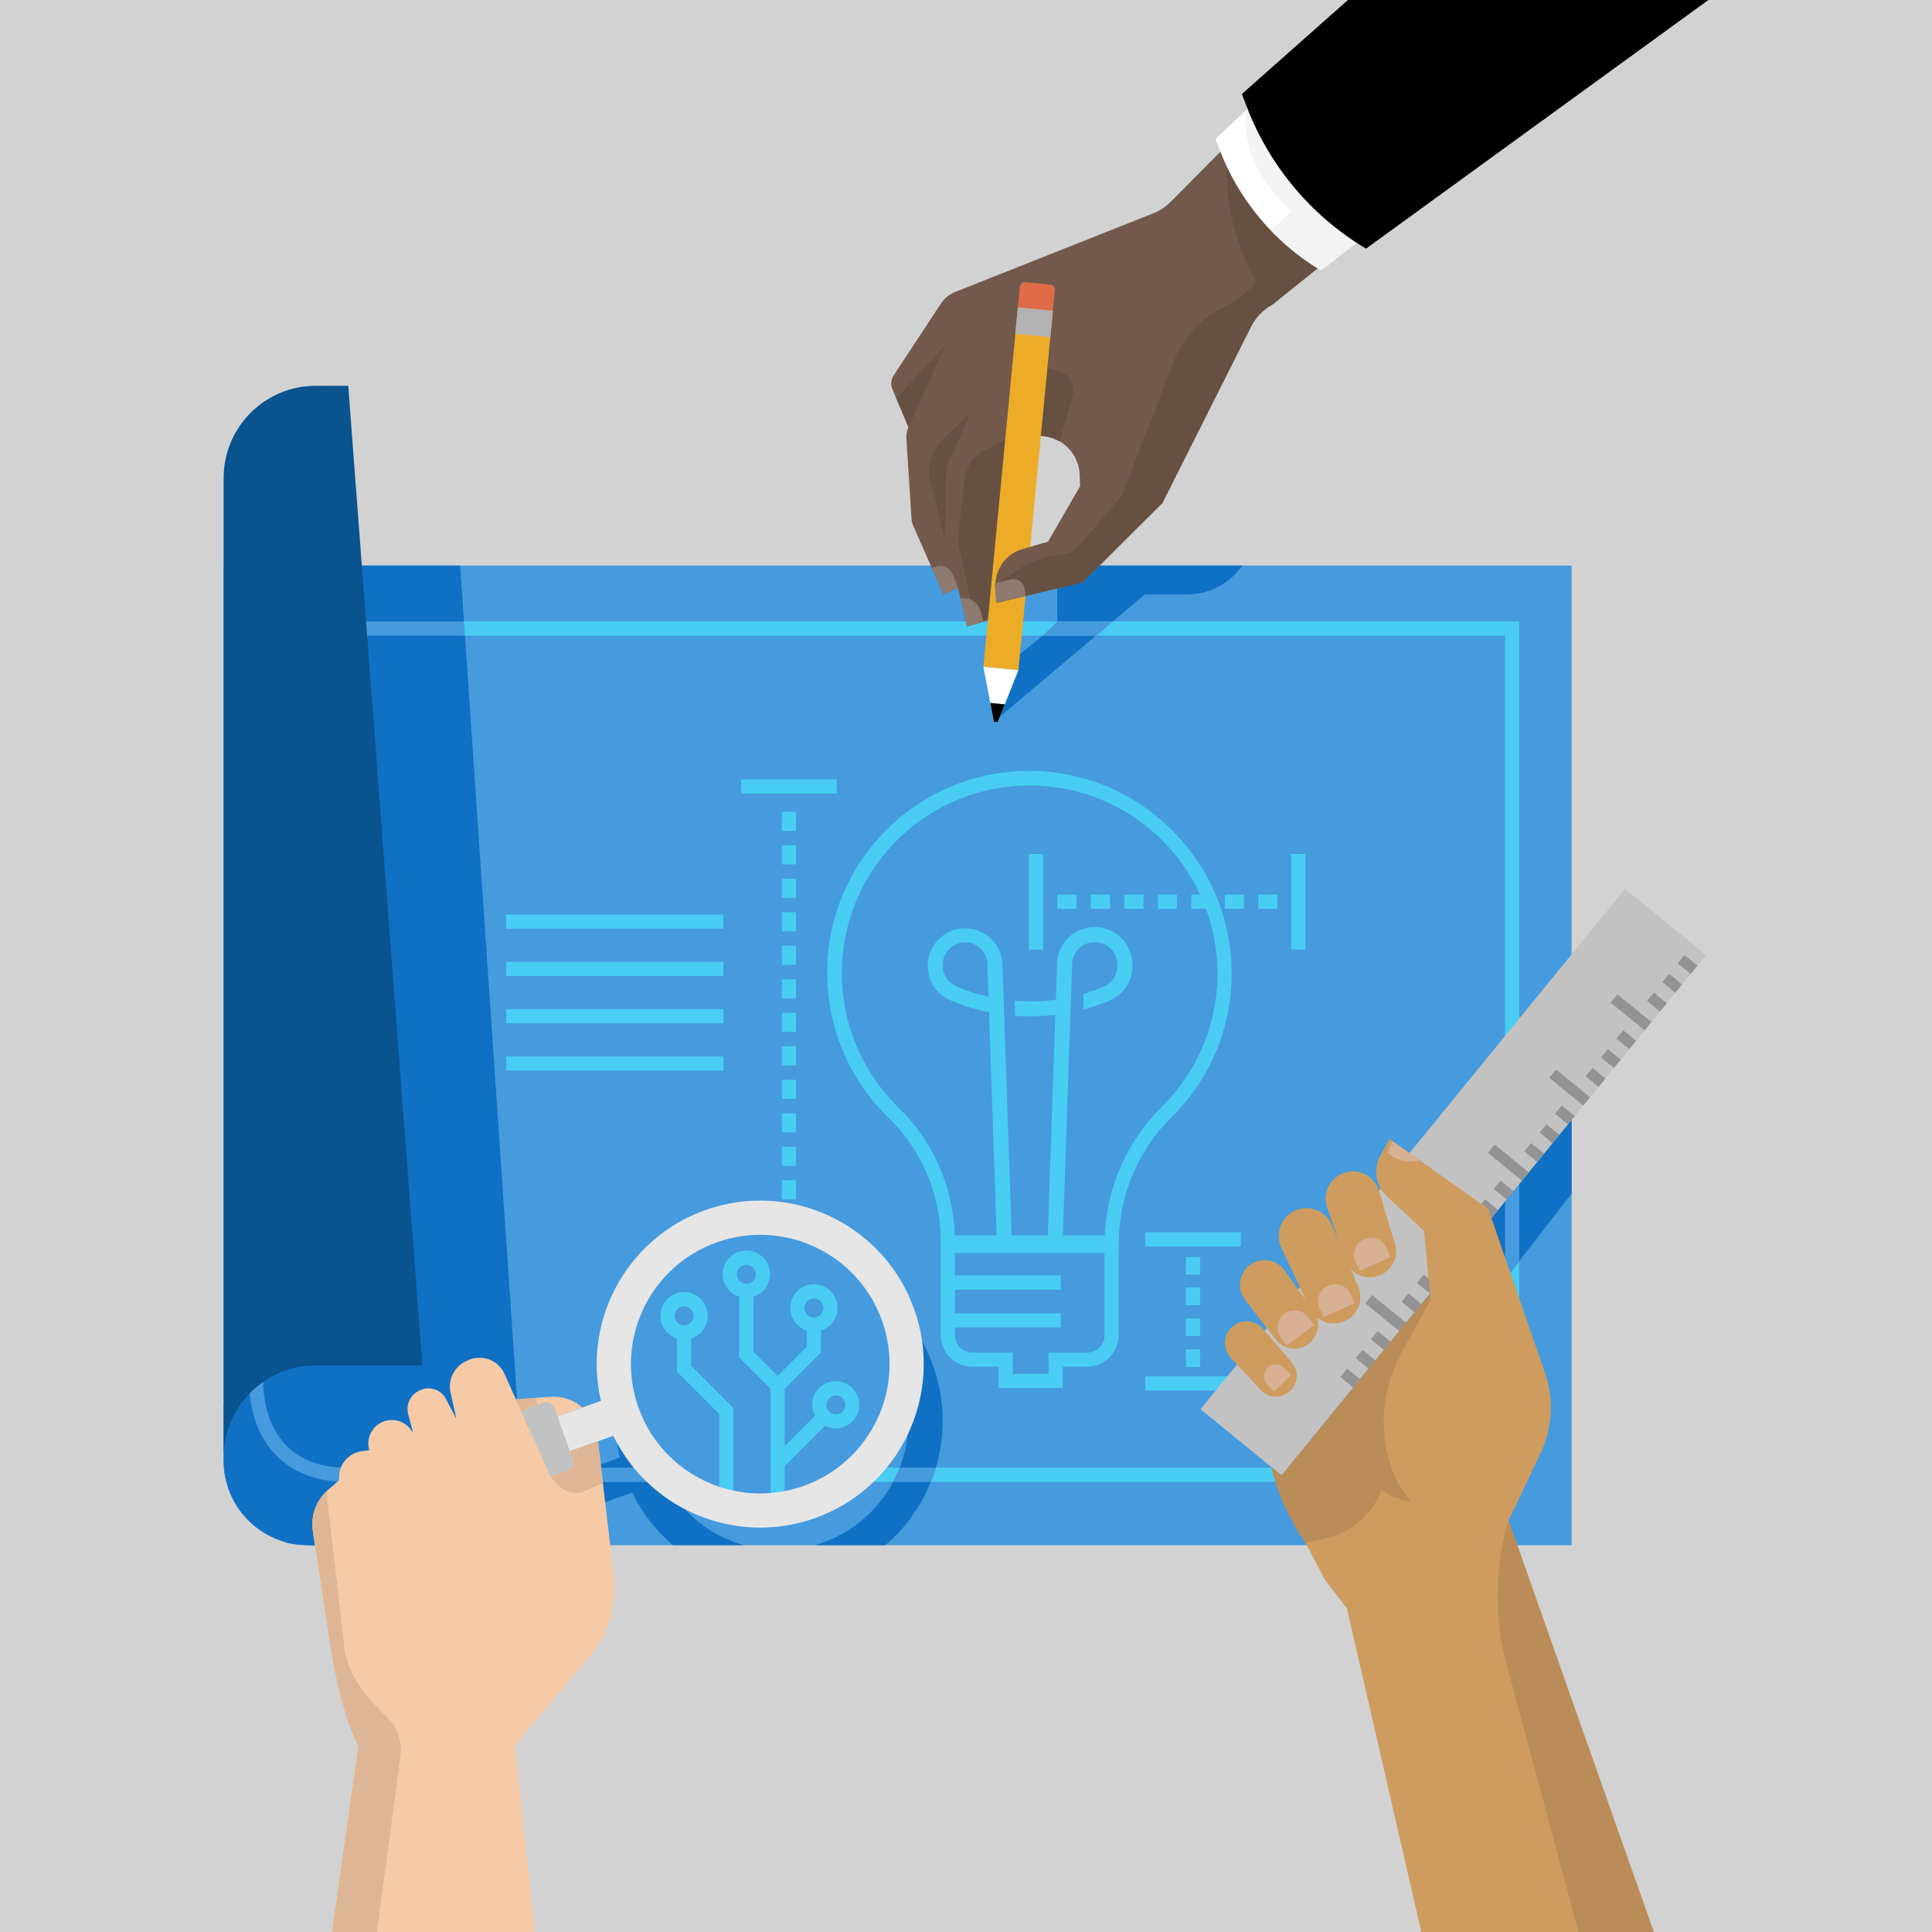
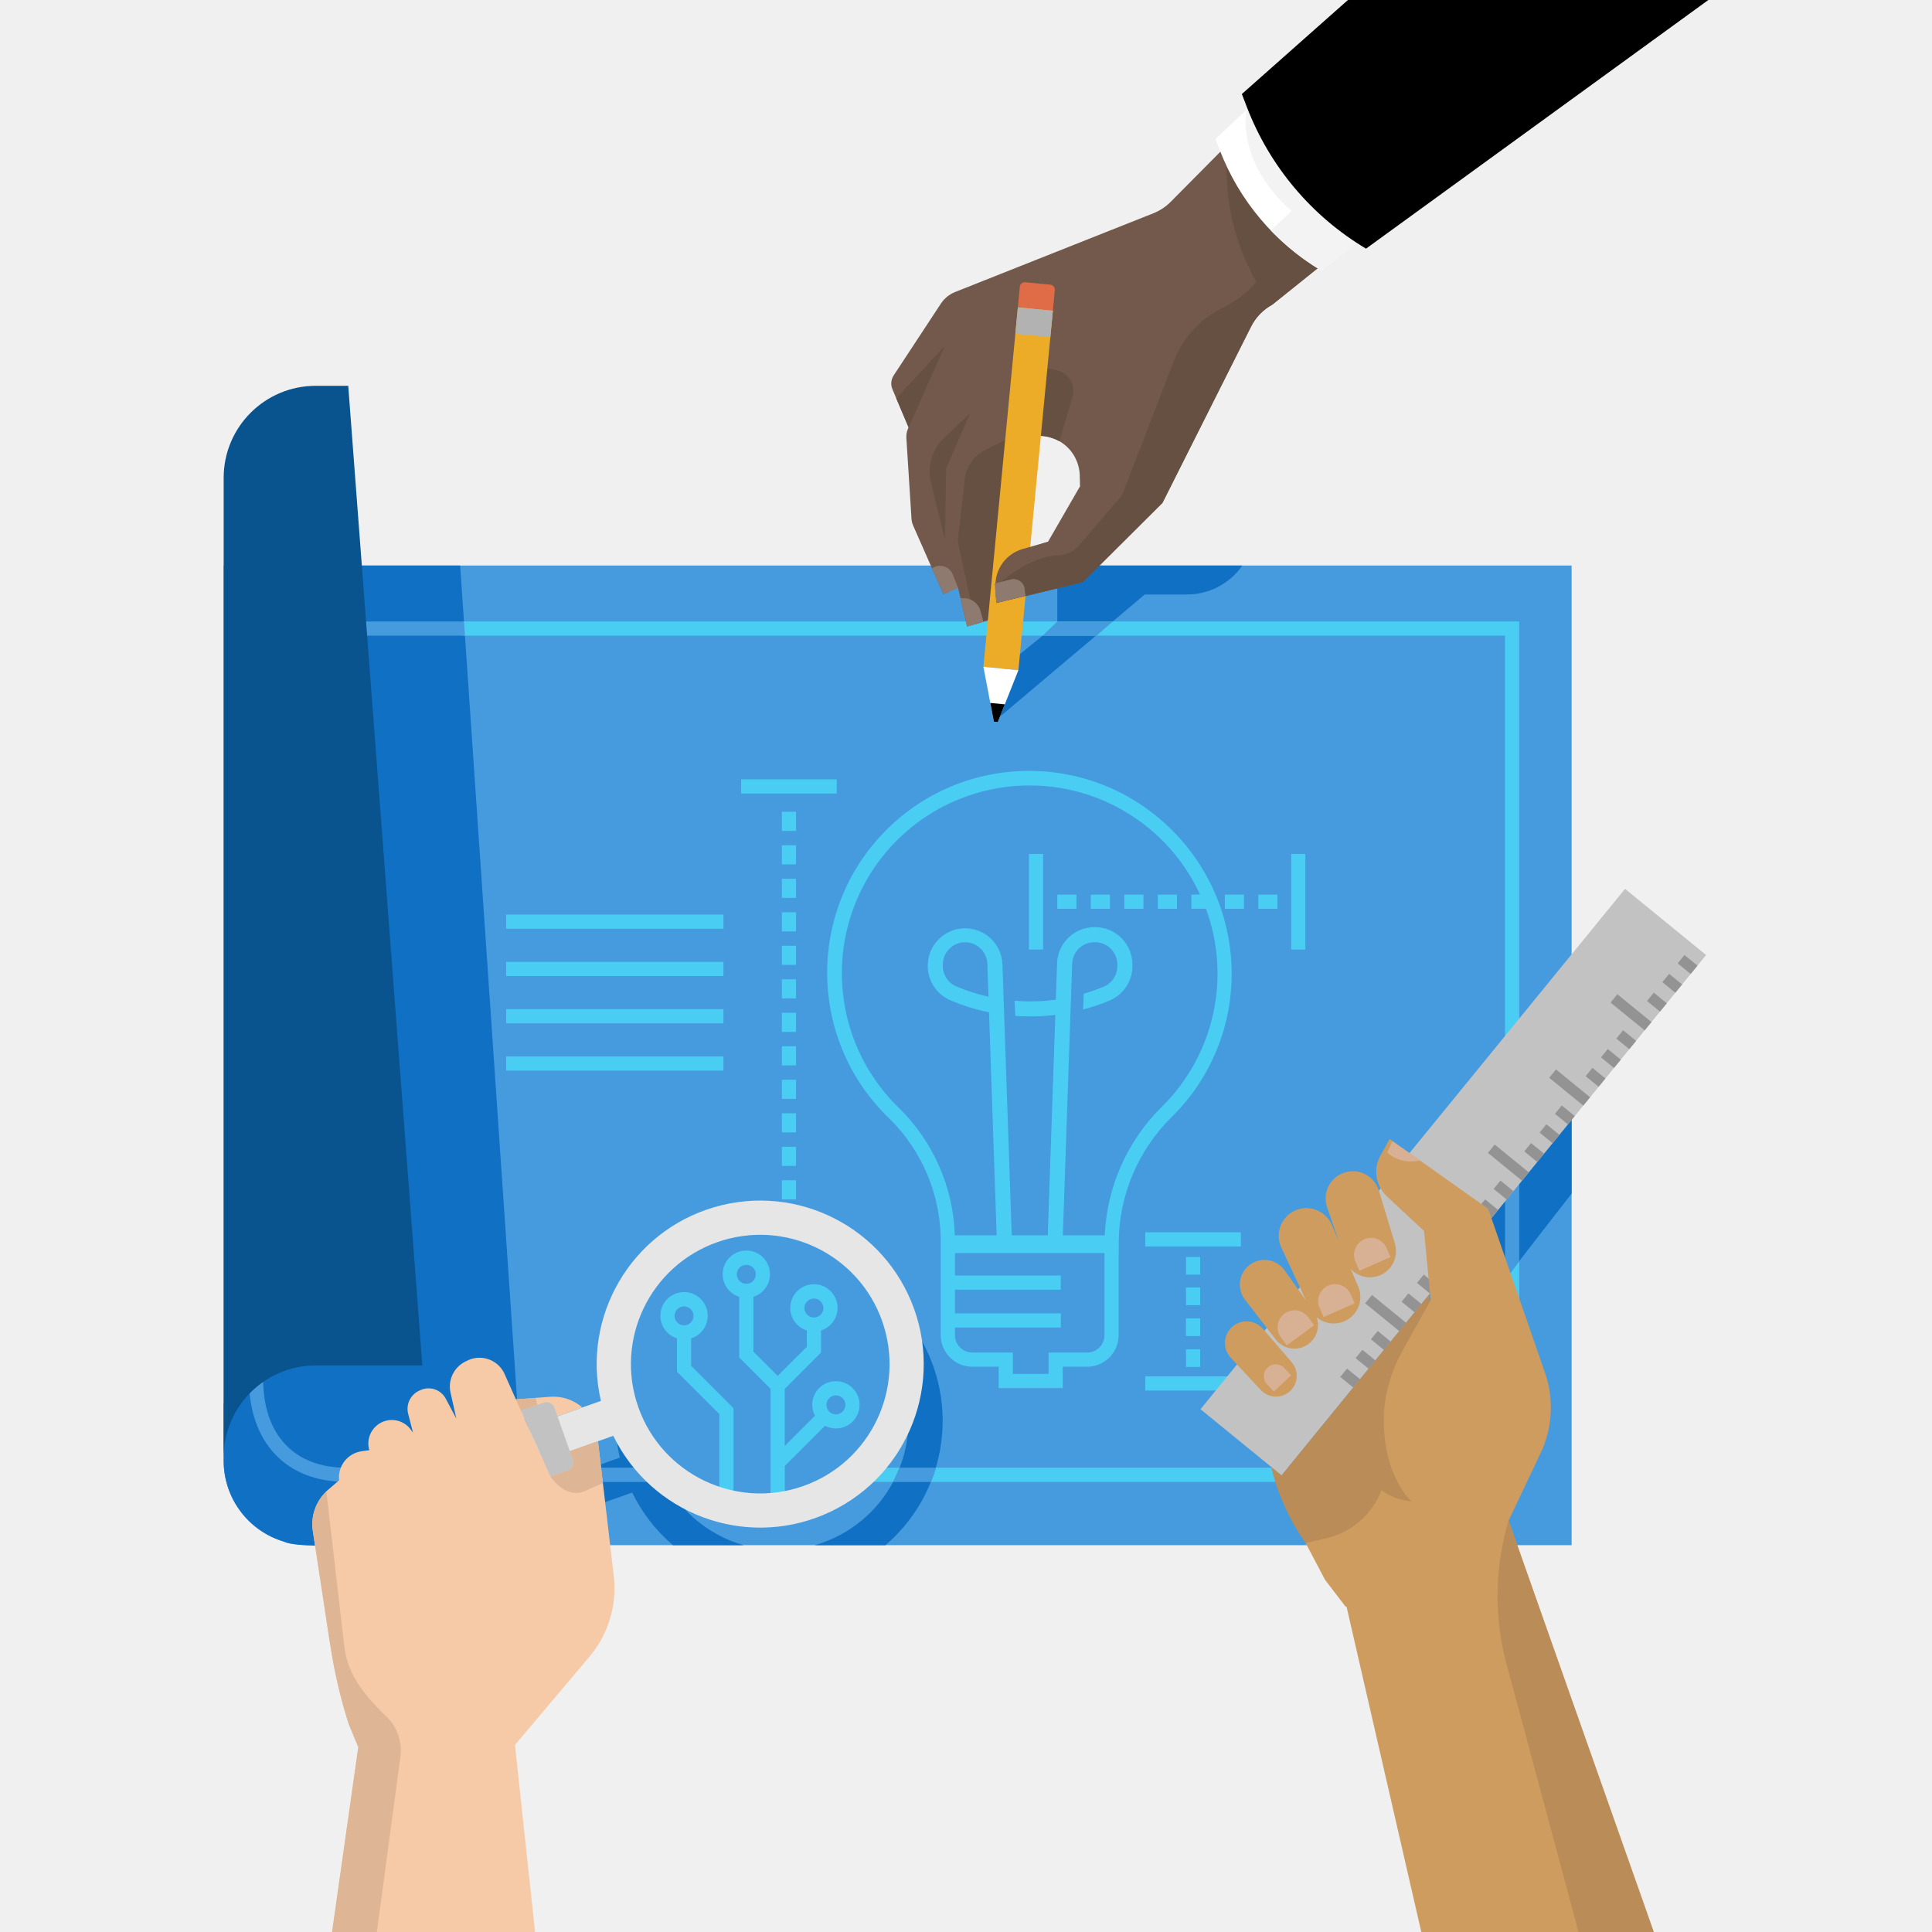
<svg xmlns="http://www.w3.org/2000/svg" viewBox="0 0 300 300">
-   <path d="M300,0V300H0V0Z" fill="#d2d2d2" />
-   <path d="M244.04,239.932H47.833a13.1,13.1,0,0,1-13.1-13.1V87.816H244.04Z" fill="#459bdd" />
-   <path d="M154.6,111.843,177.76,92.31h6.553a10.463,10.463,0,0,0,8.594-4.493H164.176v9.036l-9.147,7.444-.429,7.546" fill="#1070c4" />
+   <path d="M244.04,239.932H47.834a13.1,13.1,0,0,1-13.1-13.1V87.816H244.04Z" fill="#459bdd" />
+   <path d="M154.6,111.843,177.76,92.31h6.553a10.463,10.463,0,0,0,8.594-4.493H164.176v9.037l-9.147,7.443-.429,7.546" fill="#1070c4" />
  <path d="M43.253,87.816V208.4l-8.523,9.529v8.9a13.1,13.1,0,0,0,9.383,12.56c1.546.957,11.237.591,17.427.591l19.614-10.037-9.7-142.126Z" fill="#1070c4" />
-   <polygon points="235.906 230.103 131.921 230.103 131.921 227.9 233.703 227.9 233.703 98.7 71.902 98.7 71.902 96.497 235.906 96.497 235.906 230.103" fill="#49cdf3" />
+   <polygon points="235.905 230.103 131.921 230.103 131.921 227.9 233.703 227.9 233.703 98.7 71.903 98.7 71.903 96.497 235.905 96.497 235.905 230.103" fill="#49cdf3" />
  <polygon points="244.04 185.331 231.658 201.293 225.631 190.63 244.04 167.287 244.04 185.331" fill="#1070c4" />
-   <polygon points="235.906 195.812 233.703 198.889 233.703 177.187 235.906 177.187 235.906 195.812" fill="#459bdd" />
+   <polygon points="235.906 195.812 233.703 198.889 233.703 177.188 235.906 177.188 235.906 195.812" fill="#459bdd" />
  <line x1="71.9" y1="229.002" x2="103.642" y2="229.002" fill="none" stroke="#40cdf5" stroke-miterlimit="10" stroke-width="2.448" />
-   <path d="M71.9,230.1H53.707c-9.286,0-15.056-6.137-15.056-16.013V96.5h33.4l.15,2.2H40.855v115.39c0,8.647,4.8,13.81,12.852,13.81H71.9Z" fill="#459bdd" />
+   <path d="M71.9,230.1H53.707c-9.286,0-15.056-6.137-15.056-16.013V96.5h33.4l.15,2.2H40.855v115.39c0,8.646,4.8,13.81,12.852,13.81H71.9Z" fill="#459bdd" />
  <path d="M54.074,59.909h-5.05A14.294,14.294,0,0,0,34.73,74.2V226.318a14.294,14.294,0,0,1,14.294-14.294H65.58Z" fill="#09538f" />
  <rect x="184.158" y="209.518" width="2.203" height="2.742" fill="#49cdf3" />
  <rect x="184.158" y="199.922" width="2.203" height="2.742" fill="#49cdf3" />
-   <path d="M191.253,151.156a31.46,31.46,0,0,0-10.03-22.988,31.352,31.352,0,0,0-43.1,45.542,26.746,26.746,0,0,1,7.957,19.213v14.413a4.9,4.9,0,0,0,4.89,4.891h4.1v3.316h9.95v-3.316h3.787a4.9,4.9,0,0,0,4.891-4.891V194.571h.017v-1.647a27.6,27.6,0,0,1,8.332-19.583,31.129,31.129,0,0,0,9.206-22.185M171.5,207.336a2.69,2.69,0,0,1-2.688,2.687h-5.99v3.317h-5.545v-3.317h-6.3a2.69,2.69,0,0,1-2.688-2.687v-1.2h16.437v-2.2H148.284v-3.673h16.437v-2.2H148.284v-3.49H171.5Zm.046-15.515h-6.507l1.186-34.6.082-2.405.173-5.053a3.462,3.462,0,0,1,3.459-3.458h.1a3.462,3.462,0,0,1,3.459,3.458v.259a3.452,3.452,0,0,1-2.115,3.187,28.7,28.7,0,0,1-3.1,1.094l-.1,2.456a31.037,31.037,0,0,0,4.111-1.395,5.786,5.786,0,0,0,3.546-5.342v-.259a5.8,5.8,0,0,0-5.8-5.8h-.1a5.8,5.8,0,0,0-5.8,5.757l-.188,5.509a29.761,29.761,0,0,1-6.412.164l.113,2.35a32.136,32.136,0,0,0,6.217-.147l-1.173,34.227H157.1l-1.174-34.243h0l-.079-2.369h0l-.188-5.451a5.8,5.8,0,0,0-11.594,0V150a5.78,5.78,0,0,0,3.569,5.352l.153.064a31.37,31.37,0,0,0,5.787,1.772l1.187,34.632h-6.5a28.878,28.878,0,0,0-8.6-19.7,29.149,29.149,0,1,1,46.683-33.206h-1.353v2.2h2.27a29.069,29.069,0,0,1-6.764,30.66,29.85,29.85,0,0,0-8.95,20.039m-18.048-37.04a29.091,29.091,0,0,1-4.806-1.523l-.153-.064A3.448,3.448,0,0,1,146.4,150v-.243a3.459,3.459,0,1,1,6.918.04Z" fill="#49cdf3" />
+   <path d="M191.253,151.156a31.46,31.46,0,0,0-10.03-22.988,31.352,31.352,0,0,0-43.1,45.542,26.746,26.746,0,0,1,7.957,19.213v14.413a4.9,4.9,0,0,0,4.89,4.891h4.1v3.316h9.95v-3.316h3.787a4.9,4.9,0,0,0,4.891-4.891V194.571h.017v-1.647a27.6,27.6,0,0,1,8.332-19.583,31.129,31.129,0,0,0,9.206-22.185M171.5,207.336a2.69,2.69,0,0,1-2.688,2.687h-5.99v3.317h-5.545v-3.317h-6.3a2.69,2.69,0,0,1-2.688-2.687v-1.2h16.437v-2.2H148.284v-3.672h16.437v-2.2H148.284v-3.49H171.5Zm.046-15.515h-6.507l1.186-34.6.082-2.405.173-5.053a3.462,3.462,0,0,1,3.459-3.458h.1a3.462,3.462,0,0,1,3.459,3.458v.259a3.452,3.452,0,0,1-2.115,3.187,28.7,28.7,0,0,1-3.1,1.094l-.1,2.456a30.988,30.988,0,0,0,4.111-1.395,5.786,5.786,0,0,0,3.546-5.342v-.259a5.8,5.8,0,0,0-5.8-5.8h-.1a5.8,5.8,0,0,0-5.8,5.757l-.188,5.509a29.7,29.7,0,0,1-6.412.164l.113,2.35a32.136,32.136,0,0,0,6.217-.147l-1.173,34.227H157.1l-1.174-34.244h0l-.079-2.368h0l-.188-5.451a5.8,5.8,0,0,0-11.594,0V150a5.78,5.78,0,0,0,3.569,5.352l.153.064a31.37,31.37,0,0,0,5.787,1.772l1.187,34.632h-6.5a28.878,28.878,0,0,0-8.6-19.7,29.149,29.149,0,1,1,46.683-33.206h-1.353v2.2h2.27a29.069,29.069,0,0,1-6.764,30.66,29.85,29.85,0,0,0-8.95,20.039m-18.048-37.04a29.061,29.061,0,0,1-4.806-1.523l-.153-.064A3.448,3.448,0,0,1,146.4,150v-.243a3.459,3.459,0,1,1,6.918.04Z" fill="#49cdf3" />
  <rect x="78.598" y="142.012" width="33.738" height="2.203" fill="#49cdf3" />
  <rect x="78.598" y="149.355" width="33.738" height="2.203" fill="#49cdf3" />
  <rect x="78.598" y="156.7" width="33.738" height="2.203" fill="#49cdf3" />
  <rect x="78.598" y="164.044" width="33.738" height="2.203" fill="#49cdf3" />
  <rect x="164.176" y="138.919" width="2.972" height="2.203" fill="#49cdf3" />
  <rect x="169.378" y="138.919" width="2.972" height="2.203" fill="#49cdf3" />
  <rect x="174.581" y="138.919" width="2.973" height="2.203" fill="#49cdf3" />
  <rect x="179.783" y="138.919" width="2.972" height="2.203" fill="#49cdf3" />
  <rect x="190.188" y="138.919" width="2.972" height="2.203" fill="#49cdf3" />
  <rect x="195.389" y="138.919" width="2.972" height="2.203" fill="#49cdf3" />
  <rect x="200.495" y="132.598" width="2.202" height="14.847" fill="#49cdf3" />
  <rect x="159.77" y="132.598" width="2.202" height="14.847" fill="#49cdf3" />
-   <rect x="184.157" y="204.72" width="2.203" height="2.742" fill="#49cdf3" />
+   <rect x="184.157" y="204.72" width="2.203" height="2.741" fill="#49cdf3" />
  <rect x="184.158" y="195.18" width="2.203" height="2.742" fill="#49cdf3" />
-   <rect x="177.835" y="191.348" width="14.847" height="2.203" fill="#49cdf3" />
+   <rect x="177.835" y="191.349" width="14.847" height="2.203" fill="#49cdf3" />
  <rect x="177.835" y="213.714" width="14.847" height="2.203" fill="#49cdf3" />
  <rect x="121.406" y="178.07" width="2.202" height="2.972" fill="#49cdf3" />
-   <rect x="121.406" y="172.868" width="2.202" height="2.972" fill="#49cdf3" />
+   <rect x="121.406" y="172.869" width="2.202" height="2.972" fill="#49cdf3" />
  <rect x="121.406" y="167.665" width="2.202" height="2.973" fill="#49cdf3" />
  <rect x="121.406" y="183.272" width="2.202" height="2.972" fill="#49cdf3" />
  <rect x="121.406" y="146.857" width="2.202" height="2.972" fill="#49cdf3" />
  <rect x="121.406" y="162.463" width="2.202" height="2.972" fill="#49cdf3" />
  <rect x="121.406" y="131.25" width="2.202" height="2.972" fill="#49cdf3" />
-   <rect x="121.406" y="126.048" width="2.202" height="2.972" fill="#49cdf3" />
+   <rect x="121.406" y="126.049" width="2.202" height="2.972" fill="#49cdf3" />
  <rect x="121.406" y="136.452" width="2.202" height="2.972" fill="#49cdf3" />
  <rect x="121.406" y="152.059" width="2.202" height="2.972" fill="#49cdf3" />
  <rect x="121.406" y="157.262" width="2.202" height="2.972" fill="#49cdf3" />
  <rect x="121.406" y="141.655" width="2.202" height="2.973" fill="#49cdf3" />
  <rect x="115.085" y="121.019" width="14.846" height="2.203" fill="#49cdf3" />
-   <path d="M137.492,239.932A25.412,25.412,0,0,0,140.6,204.5c-.282,2.85-.62,6.3-.868,8.964.06.156.124.312.18.471a20.077,20.077,0,0,1-12.223,25.629c-.39.138-.783.26-1.177.373Z" fill="#1070c4" />
-   <path d="M104.484,239.932h10.964A20.058,20.058,0,0,1,102.5,228.448l-6.9-8.2a25.221,25.221,0,0,0,.648,6.091l-11.27,3.992,1.92,5.423,11.27-3.991a25.254,25.254,0,0,0,6.317,8.165" fill="#1070c4" />
-   <path d="M138.68,230.124h5.857a16.2,16.2,0,0,0,.78-2.225h-5.64s-.71,1.706-1,2.225" fill="#459bdd" />
+   <path d="M137.493,239.932A25.413,25.413,0,0,0,140.6,204.5c-.282,2.85-.62,6.3-.868,8.964.06.156.123.312.181.471a20.077,20.077,0,0,1-12.224,25.628c-.39.139-.784.26-1.177.374Z" fill="#1070c4" />
+   <path d="M104.484,239.932h10.964A20.058,20.058,0,0,1,102.5,228.448l-6.9-8.2a25.221,25.221,0,0,0,.648,6.091l-11.27,3.992,1.92,5.423,11.27-3.991a25.268,25.268,0,0,0,6.317,8.165" fill="#1070c4" />
+   <path d="M138.68,230.124h5.857a16.341,16.341,0,0,0,.781-2.225h-5.641s-.71,1.706-1,2.225" fill="#459bdd" />
  <polygon points="93.533 230.124 101.141 230.124 100.794 227.899 92.925 227.899 93.533 230.124" fill="#459bdd" />
  <polygon points="172.801 96.493 164.196 96.493 161.907 98.7 170.278 98.7 172.801 96.493" fill="#459bdd" />
-   <path d="M107.319,207.818a3.677,3.677,0,1,0-2.2,0V213l6.58,6.58v12.2h2.2V218.665l-6.579-6.58Zm-1.1-4.963a1.473,1.473,0,1,1-1.474,1.473,1.474,1.474,0,0,1,1.474-1.473" fill="#49cdf3" />
-   <path d="M129.8,214.471a3.648,3.648,0,0,0-3.247,5.365l-4.7,4.7v-8.872l5.631-5.631V206.6a3.676,3.676,0,1,0-2.2,0v2.517l-4.53,4.529-3.765-3.765v-8.517a3.676,3.676,0,1,0-2.2,0v9.429l4.867,4.867v18.1h2.2v-6.112l6.256-6.255a3.636,3.636,0,0,0,1.688.43,3.677,3.677,0,0,0,0-7.353m-3.414-12.832a1.473,1.473,0,1,1-1.473,1.473,1.476,1.476,0,0,1,1.473-1.473m-10.5-5.236a1.473,1.473,0,1,1-1.474,1.472,1.475,1.475,0,0,1,1.474-1.472M129.8,219.621a1.474,1.474,0,1,1,1.473-1.473,1.475,1.475,0,0,1-1.473,1.473" fill="#49cdf3" />
+   <path d="M107.319,207.818a3.677,3.677,0,1,0-2.2,0V213l6.58,6.58v12.2h2.2V218.665l-6.579-6.58Zm-1.1-4.963a1.473,1.473,0,1,1-1.473,1.473,1.474,1.474,0,0,1,1.473-1.473" fill="#49cdf3" />
+   <path d="M129.8,214.471a3.648,3.648,0,0,0-3.247,5.365l-4.7,4.7v-8.872l5.631-5.631V206.6a3.676,3.676,0,1,0-2.2,0v2.517l-4.53,4.529-3.765-3.765v-8.517a3.676,3.676,0,1,0-2.2,0v9.429l4.867,4.867v18.1h2.2v-6.112l6.256-6.254a3.669,3.669,0,1,0,1.688-6.924m-3.413-12.832a1.473,1.473,0,1,1-1.474,1.473,1.476,1.476,0,0,1,1.474-1.473m-10.5-5.236a1.473,1.473,0,1,1-1.474,1.472,1.475,1.475,0,0,1,1.474-1.472M129.8,219.621a1.473,1.473,0,1,1,1.473-1.474,1.475,1.475,0,0,1-1.473,1.474" fill="#49cdf3" />
  <path d="M83.96,226.945l11.27-3.991a25.388,25.388,0,1,0-1.922-5.423l-11.269,3.991Zm15.164-8.422a20.077,20.077,0,1,1,25.627,12.223,20.076,20.076,0,0,1-25.627-12.223" fill="#e6e6e6" />
-   <path d="M95.359,245.167l-2.5-21.373-8.5,3.009-2.927-6.552s3.948-.688,4.193,0l.937-.331,3.865-1.369a6.837,6.837,0,0,0-5-1.66l-5.318.4-1.833-4.1a4.266,4.266,0,0,0-5.848-1.848,4.339,4.339,0,0,0-2.409,5.153l.84,3.782-1.7-3.2a3.025,3.025,0,0,0-3.926-1.193,3.106,3.106,0,0,0-1.882,3.535l.781,3.035-.536-.707a3.65,3.65,0,0,0-6.337,3.075l.093.356-1.109.16a4.093,4.093,0,0,0-3.584,4.512l-1.633,1.417a7.036,7.036,0,0,0-2.471,6.316L51.206,255l.017-.007a78.761,78.761,0,0,0,2.932,12.75l1.48,3.544L51.586,300h31.5l-3.122-29.041,11.569-13.714a16.492,16.492,0,0,0,3.823-12.078" fill="#f6caa7" />
-   <path d="M88.948,226.652,86.1,218.61a1.323,1.323,0,0,0-1.688-.806L80.9,219.05l4.574,10.237,2.673-.947a1.321,1.321,0,0,0,.8-1.688" fill="#c2c2c2" />
+   <path d="M95.359,245.167l-2.5-21.373-8.5,3.009-2.928-6.552s3.949-.688,4.194,0l.937-.331,3.865-1.369a6.841,6.841,0,0,0-5-1.66l-5.317.4-1.834-4.1a4.266,4.266,0,0,0-5.848-1.848,4.34,4.34,0,0,0-2.409,5.154l.84,3.781-1.7-3.2a3.025,3.025,0,0,0-3.926-1.193,3.106,3.106,0,0,0-1.882,3.535l.781,3.035-.536-.707a3.65,3.65,0,0,0-6.337,3.075l.093.356-1.109.16a4.093,4.093,0,0,0-3.584,4.512l-1.633,1.417a7.037,7.037,0,0,0-2.471,6.316L51.206,255l.016-.007a78.869,78.869,0,0,0,2.933,12.75l1.48,3.544L51.586,300h31.5l-3.122-29.041,11.569-13.714a16.492,16.492,0,0,0,3.823-12.078" fill="#f6caa7" />
+   <path d="M88.948,226.652,86.1,218.61a1.323,1.323,0,0,0-1.688-.806L80.9,219.05l4.574,10.237,2.672-.947a1.321,1.321,0,0,0,.806-1.688" fill="#c2c2c2" />
  <path d="M92.835,223.8l-4.35,1.541.463,1.309a1.321,1.321,0,0,1-.806,1.688l-2.672.947s2.3,3.5,5.225,2.3l2.922-1.286Z" fill="#deb695" />
-   <path d="M221.511,16.313c-1.191-1.112-16.14-8.768-16.14-8.768L181.792,31.333a7.906,7.906,0,0,1-2.705,1.787L148.323,45.337a4.788,4.788,0,0,0-2.228,1.815l-7.318,11.127a2.305,2.305,0,0,0-.2,2.166l2.5,5.911-.107.262a3.186,3.186,0,0,0-.23,1.4l.781,12.3a3.342,3.342,0,0,0,.282,1.314l4.684,10.637,1.649-.757a4.012,4.012,0,0,0,.6-.337l1.428,6.11,1.818-.529a5.69,5.69,0,0,0,3.7-3.37L168.144,90.4l12.362-12.313L194.26,50.718a7.923,7.923,0,0,1,3.3-3.408l22.526-18.086s2.613-11.8,1.423-12.911m-58.776,67.81L158.8,85.386a5.579,5.579,0,0,0-3.156,2.3l-.691-5.068,2.072-11.037,1.237-3.468,1.937-.354a6.328,6.328,0,0,1,7.462,6.059l.045,1.694Z" fill="#72594b" />
-   <path d="M151.52,96.891l-2.665-12.162a4.321,4.321,0,0,1-.07-1.4l1.04-9.016a5.775,5.775,0,0,1,3.147-4.435l5.9-2.952L155.4,93.455a3.687,3.687,0,0,1-2.6,3.052Z" fill="#665042" />
-   <path d="M190.506,25.017A34.982,34.982,0,0,0,195.1,43.8a17.273,17.273,0,0,1-5.512,4.134,15.365,15.365,0,0,0-7.221,7.891l-7.9,20.464a3.853,3.853,0,0,1-.669,1.121l-6.327,7.382a3.857,3.857,0,0,1-1.867,1.2l-10.637,3.039a5.554,5.554,0,0,0-.284,1.826l.032,2.765,13.428-3.22,12.362-12.314,13.753-27.365a7.931,7.931,0,0,1,3.3-3.408l9.347-7.505Z" fill="#665042" />
-   <path d="M159.517,67.881l2.913-10.73,1.624.331a3.278,3.278,0,0,1,2.491,4.137l-2.031,6.9a6.912,6.912,0,0,0-5-.638" fill="#665042" />
-   <polygon points="152.704 103.543 158.14 104.062 163.491 48.249 160.886 46.814 158.056 47.73 152.704 103.543" fill="#edac28" fill-rule="evenodd" />
-   <polygon points="154.33 112.061 152.703 103.544 158.14 104.062 154.933 112.118 154.33 112.061" fill="#fff" fill-rule="evenodd" />
+   <path d="M221.511,16.313C220.32,15.2,205.37,7.545,205.37,7.545L181.792,31.333a7.906,7.906,0,0,1-2.705,1.787L148.323,45.337a4.788,4.788,0,0,0-2.228,1.815l-7.317,11.127a2.3,2.3,0,0,0-.2,2.166l2.5,5.911-.107.262a3.186,3.186,0,0,0-.23,1.4l.781,12.3a3.342,3.342,0,0,0,.282,1.314L146.49,92.27l1.65-.757a4.012,4.012,0,0,0,.6-.337l1.428,6.111,1.818-.53a5.69,5.69,0,0,0,3.7-3.37L168.144,90.4l12.362-12.313L194.26,50.718a7.923,7.923,0,0,1,3.3-3.408l22.526-18.086s2.613-11.8,1.423-12.911m-58.776,67.81L158.8,85.386a5.579,5.579,0,0,0-3.156,2.3l-.691-5.068,2.072-11.037,1.237-3.468,1.937-.354a6.328,6.328,0,0,1,7.462,6.059l.045,1.694Z" fill="#72594b" />
+   <path d="M151.52,96.891l-2.665-12.162a4.321,4.321,0,0,1-.07-1.4l1.04-9.016a5.775,5.775,0,0,1,3.147-4.435l5.9-2.952L155.4,93.455a3.686,3.686,0,0,1-2.6,3.052Z" fill="#665042" />
+   <path d="M190.506,25.017A34.982,34.982,0,0,0,195.1,43.8a17.273,17.273,0,0,1-5.512,4.134,15.365,15.365,0,0,0-7.221,7.891l-7.9,20.464a3.853,3.853,0,0,1-.669,1.121l-6.327,7.382a3.848,3.848,0,0,1-1.867,1.2l-10.637,3.04a5.554,5.554,0,0,0-.284,1.826l.032,2.765L168.144,90.4l12.362-12.313,13.753-27.365a7.931,7.931,0,0,1,3.3-3.408l9.347-7.505Z" fill="#665042" />
+   <path d="M159.517,67.881l2.914-10.73,1.622.331a3.278,3.278,0,0,1,2.492,4.137l-2.031,6.9a6.912,6.912,0,0,0-5-.638" fill="#665042" />
+   <polygon points="152.703 103.543 158.14 104.062 163.491 48.249 160.886 46.814 158.056 47.73 152.703 103.543" fill="#edac28" fill-rule="evenodd" />
+   <polygon points="154.329 112.06 152.703 103.544 158.14 104.062 154.933 112.118 154.329 112.06" fill="#fff" fill-rule="evenodd" />
  <polygon points="153.774 109.154 154.33 112.06 154.934 112.119 156.027 109.369 153.774 109.154" fill-rule="evenodd" />
  <path d="M158.056,47.731l5.436.518.3-3.2a.777.777,0,0,0-.7-.848l-3.888-.37a.779.779,0,0,0-.849.7Z" fill="#df6c47" fill-rule="evenodd" />
-   <rect x="158.518" y="47.31" width="4.12" height="5.461" transform="translate(95.518 205.142) rotate(-84.552)" fill="#b2b2b2" />
-   <path d="M188.739,21.58l.668,1.737a37.363,37.363,0,0,0,15.724,18.676L249.209,7.545l-39.646-5.62Z" fill="#fff" />
-   <path d="M209.016,31.261c2.034-1.876,3.539-3.044,3.539-3.044L196.07,15.488l-2.45,1.156s-2.088,8.049,6.926,16.133l-3.222,2.994a37.365,37.365,0,0,0,7.807,6.222l8.43-6.588Z" fill="#f3f3f3" />
-   <path d="M192.835,14.6l.786,2.043a43.93,43.93,0,0,0,18.493,21.968L265.271,0H209.308Z" />
+   <rect x="158.518" y="47.31" width="4.12" height="5.461" transform="translate(95.519 205.143) rotate(-84.553)" fill="#b2b2b2" />
+   <path d="M188.739,21.58l.668,1.737a37.358,37.358,0,0,0,15.724,18.676L249.209,7.545l-39.646-5.62Z" fill="#fff" />
+   <path d="M209.016,31.261c2.034-1.876,3.539-3.044,3.539-3.044L196.07,15.488l-2.45,1.156s-2.087,8.049,6.926,16.133l-3.222,2.994a37.365,37.365,0,0,0,7.807,6.222l8.43-6.588Z" fill="#f3f3f3" />
+   <path d="M192.835,14.6l.786,2.044a43.932,43.932,0,0,0,18.493,21.967L265.271,0H209.308Z" />
  <path d="M168.144,90.4l-13.429,3.22-.134-2.454a5.82,5.82,0,0,1,4.216-5.916l3.938-1.124Z" fill="#72594b" />
  <path d="M168.144,90.4l-13.429,3.22-.134-2.454s4.973-5.043,10.242-4.939a4.722,4.722,0,0,1,3.391,2.453Z" fill="#665042" />
-   <path d="M154.7,93.618l-.256-3.011,2.534-.638a1.736,1.736,0,0,1,2.131,1.481l.13,1.082Z" fill="#8e7a6f" />
-   <path d="M150.163,97.287l-1.029-4.407h.483a2.746,2.746,0,0,1,2.654,2.037l.433,1.62Z" fill="#8e7a6f" />
+   <path d="M154.7,93.618l-.256-3.011,2.534-.638a1.737,1.737,0,0,1,2.131,1.481l.13,1.082Z" fill="#8e7a6f" />
+   <path d="M150.163,97.287l-1.029-4.407h.483a2.746,2.746,0,0,1,2.654,2.037l.433,1.621Z" fill="#8e7a6f" />
  <path d="M146.491,92.27l-1.779-4.04.347-.164a2.135,2.135,0,0,1,2.882,1.116l.816,2.085Z" fill="#8e7a6f" />
  <polygon points="141.08 66.357 146.735 53.674 139.171 61.842 141.08 66.357" fill="#665042" />
-   <path d="M146.92,72.712l3.738-8.552-4.028,3.8a7.237,7.237,0,0,0-2.066,7l2.17,8.837Z" fill="#665042" />
+   <path d="M146.921,72.712l3.737-8.552-4.028,3.8a7.237,7.237,0,0,0-2.066,7l2.17,8.837Z" fill="#665042" />
  <rect x="173.53" y="175.434" width="104.281" height="16.251" transform="translate(-59.219 242.376) rotate(-50.79)" fill="#c2c2c2" />
-   <rect x="220.727" y="198.086" width="1.669" height="2.605" transform="translate(-73.007 244.936) rotate(-50.775)" fill="#939393" />
-   <rect x="223.109" y="195.166" width="1.67" height="2.605" transform="translate(-69.849 245.831) rotate(-50.799)" fill="#939393" />
-   <rect x="218.344" y="201.005" width="1.67" height="2.606" transform="translate(-76.137 244.22) rotate(-50.785)" fill="#939393" />
-   <rect x="214.325" y="200.476" width="1.67" height="6.831" transform="translate(-78.839 241.711) rotate(-50.79)" fill="#939393" />
+   <rect x="220.727" y="198.086" width="1.669" height="2.605" transform="translate(-73.008 244.933) rotate(-50.774)" fill="#939393" />
+   <rect x="223.109" y="195.166" width="1.67" height="2.605" transform="translate(-69.849 245.832) rotate(-50.799)" fill="#939393" />
+   <rect x="218.344" y="201.005" width="1.67" height="2.606" transform="translate(-76.137 244.218) rotate(-50.785)" fill="#939393" />
+   <rect x="214.325" y="200.476" width="1.67" height="6.831" transform="translate(-78.838 241.714) rotate(-50.791)" fill="#939393" />
  <polyline points="226.807 195.02 221.514 190.701 222.57 189.407 227.863 193.726" fill="#939393" />
-   <rect x="230.255" y="186.407" width="1.67" height="2.605" transform="translate(-60.432 248.146) rotate(-50.799)" fill="#939393" />
-   <rect x="232.637" y="183.487" width="1.67" height="2.606" transform="translate(-57.307 248.851) rotate(-50.785)" fill="#939393" />
-   <rect x="227.873" y="189.327" width="1.669" height="2.605" transform="translate(-63.594 247.252) rotate(-50.775)" fill="#939393" />
+   <rect x="230.255" y="186.407" width="1.67" height="2.605" transform="translate(-60.432 248.147) rotate(-50.799)" fill="#939393" />
+   <rect x="232.637" y="183.487" width="1.67" height="2.606" transform="translate(-57.306 248.856) rotate(-50.786)" fill="#939393" />
+   <rect x="227.873" y="189.327" width="1.669" height="2.605" transform="translate(-63.595 247.249) rotate(-50.774)" fill="#939393" />
  <polyline points="236.336 183.341 231.043 179.022 232.099 177.728 237.392 182.047" fill="#939393" />
-   <rect x="239.772" y="174.743" width="1.669" height="2.605" transform="translate(-47.909 251.163) rotate(-50.785)" fill="#939393" />
-   <rect x="242.154" y="171.823" width="1.67" height="2.606" transform="translate(-44.771 251.935) rotate(-50.785)" fill="#939393" />
-   <rect x="237.39" y="177.663" width="1.669" height="2.605" transform="translate(-51.044 250.403) rotate(-50.788)" fill="#939393" />
+   <rect x="239.772" y="174.743" width="1.669" height="2.605" transform="translate(-47.909 251.161) rotate(-50.785)" fill="#939393" />
+   <rect x="242.154" y="171.823" width="1.67" height="2.606" transform="translate(-44.771 251.933) rotate(-50.785)" fill="#939393" />
+   <rect x="237.39" y="177.663" width="1.669" height="2.605" transform="translate(-51.044 250.402) rotate(-50.788)" fill="#939393" />
  <polyline points="245.853 171.677 240.56 167.358 241.615 166.064 246.908 170.383" fill="#939393" />
-   <rect x="249.301" y="163.065" width="1.669" height="2.605" transform="translate(-35.373 254.197) rotate(-50.775)" fill="#939393" />
-   <rect x="251.683" y="160.145" width="1.67" height="2.605" transform="translate(-32.196 255.088) rotate(-50.799)" fill="#939393" />
-   <rect x="246.919" y="165.984" width="1.67" height="2.606" transform="translate(-38.494 253.479) rotate(-50.785)" fill="#939393" />
-   <polyline points="255.382 159.998 250.089 155.679 251.144 154.386 256.437 158.705" fill="#939393" />
-   <rect x="258.83" y="151.386" width="1.67" height="2.605" transform="translate(-22.779 257.403) rotate(-50.799)" fill="#939393" />
-   <rect x="261.212" y="148.466" width="1.67" height="2.606" transform="translate(-19.665 258.11) rotate(-50.785)" fill="#939393" />
-   <rect x="256.447" y="154.306" width="1.669" height="2.605" transform="translate(-25.96 256.513) rotate(-50.775)" fill="#939393" />
-   <rect x="211.198" y="209.764" width="1.67" height="2.606" transform="translate(-85.551 241.905) rotate(-50.785)" fill="#939393" />
-   <rect x="213.58" y="206.844" width="1.67" height="2.606" transform="translate(-82.413 242.676) rotate(-50.785)" fill="#939393" />
-   <rect x="208.816" y="212.684" width="1.669" height="2.605" transform="translate(-88.688 241.145) rotate(-50.788)" fill="#939393" />
-   <path d="M216.6,193.112l-2.471-8.174a4.225,4.225,0,1,0-8.054,2.549l1.781,5.161-1.054-2.462a4.3,4.3,0,1,0-7.851,3.509l3.842,8.226L199.5,197.3a3.828,3.828,0,1,0-6.178,4.519l4.758,6.164a3.668,3.668,0,0,0,6.379-3.426,4.131,4.131,0,0,0,6.437-4.811l-1.155-2.7a4.058,4.058,0,0,0,6.86-3.933" fill="#ce9c5f" />
-   <path d="M234.251,236.126l4.976-10.491a16.485,16.485,0,0,0,.616-12.654L231.09,187.71l-15.309-10.845-1.533,2.754a5.247,5.247,0,0,0,1.125,6.17l5.752,5.356,1.038,10.8-1.447.543L202.742,239.6l3.016,5.721,3.2,4.182.13-.024L220.7,300H256.69Z" fill="#ce9c5f" />
-   <path d="M217.77,209.754l4.311-7.736L222,200.906,199,229.1l-1.617-1.32a34.628,34.628,0,0,0,5.355,11.819l3.233-.746a12.035,12.035,0,0,0,8.544-7.461,9,9,0,0,0,4.661,1.736s-4.744-4.065-4.272-14.067a23.36,23.36,0,0,1,2.862-9.3" fill="#ba8c57" />
+   <rect x="249.301" y="163.065" width="1.669" height="2.605" transform="translate(-35.374 254.193) rotate(-50.774)" fill="#939393" />
+   <rect x="251.683" y="160.145" width="1.67" height="2.605" transform="translate(-32.196 255.089) rotate(-50.799)" fill="#939393" />
+   <rect x="246.918" y="165.984" width="1.67" height="2.606" transform="translate(-38.495 253.477) rotate(-50.785)" fill="#939393" />
+   <polyline points="255.382 159.998 250.088 155.679 251.144 154.386 256.437 158.705" fill="#939393" />
+   <rect x="258.83" y="151.386" width="1.67" height="2.605" transform="translate(-22.779 257.404) rotate(-50.799)" fill="#939393" />
+   <rect x="261.212" y="148.466" width="1.67" height="2.606" transform="translate(-19.666 258.108) rotate(-50.785)" fill="#939393" />
+   <rect x="256.447" y="154.306" width="1.669" height="2.605" transform="translate(-25.959 256.516) rotate(-50.775)" fill="#939393" />
+   <rect x="211.198" y="209.764" width="1.67" height="2.606" transform="translate(-85.552 241.902) rotate(-50.785)" fill="#939393" />
+   <rect x="213.58" y="206.844" width="1.67" height="2.606" transform="translate(-82.413 242.674) rotate(-50.785)" fill="#939393" />
+   <rect x="208.816" y="212.684" width="1.669" height="2.605" transform="translate(-88.689 241.134) rotate(-50.786)" fill="#939393" />
+   <path d="M216.6,193.112l-2.471-8.174a4.225,4.225,0,1,0-8.053,2.549l1.78,5.161-1.054-2.462a4.3,4.3,0,1,0-7.851,3.509l3.842,8.227-3.294-4.628a3.829,3.829,0,1,0-6.178,4.52l4.758,6.164a3.668,3.668,0,0,0,6.379-3.426,4.13,4.13,0,0,0,6.437-4.81l-1.155-2.7a4.058,4.058,0,0,0,6.86-3.933" fill="#ce9c5f" />
+   <path d="M234.251,236.126l4.976-10.491a16.485,16.485,0,0,0,.616-12.654L231.09,187.71l-15.309-10.845-1.533,2.754a5.247,5.247,0,0,0,1.125,6.17l5.752,5.356,1.038,10.8-1.446.543L202.742,239.6l3.016,5.721,3.2,4.182.131-.024L220.7,300H256.69Z" fill="#ce9c5f" />
+   <path d="M217.77,209.754l4.311-7.736L222,200.906,199,229.1l-1.617-1.32a34.628,34.628,0,0,0,5.355,11.819l3.233-.746a12.035,12.035,0,0,0,8.544-7.461,9.01,9.01,0,0,0,4.661,1.736s-4.744-4.065-4.272-14.067a23.36,23.36,0,0,1,2.862-9.3" fill="#ba8c57" />
  <path d="M196.149,206.387l4.431,5.148a3.229,3.229,0,0,1-4.811,4.306l-4.656-5.006a3.361,3.361,0,1,1,5.036-4.448" fill="#ce9c5f" />
-   <path d="M206.249,199.625h0a2.637,2.637,0,0,0-1.344,3.477l.625,1.412,4.821-2.133-.625-1.413a2.636,2.636,0,0,0-3.477-1.343" fill="#d8b094" />
-   <path d="M211.818,192.439h0a2.636,2.636,0,0,0-1.343,3.477l.624,1.412,4.821-2.133-.625-1.412a2.636,2.636,0,0,0-3.477-1.344" fill="#d8b094" />
-   <path d="M199.462,203.969h0a2.636,2.636,0,0,0-.571,3.683l.912,1.247,4.254-3.112-.911-1.247a2.638,2.638,0,0,0-3.684-.571" fill="#d8b094" />
+   <path d="M206.249,199.625h0a2.636,2.636,0,0,0-1.344,3.477l.625,1.412,4.821-2.133-.625-1.413a2.637,2.637,0,0,0-3.477-1.343" fill="#d8b094" />
+   <path d="M211.818,192.439h0a2.636,2.636,0,0,0-1.343,3.477l.625,1.412,4.82-2.133-.625-1.412a2.636,2.636,0,0,0-3.477-1.344" fill="#d8b094" />
+   <path d="M199.462,203.969h0a2.637,2.637,0,0,0-.571,3.684l.912,1.246,4.254-3.112-.911-1.247a2.637,2.637,0,0,0-3.684-.571" fill="#d8b094" />
  <path d="M196.835,212.348h0a1.846,1.846,0,0,0-.087,2.609l1.049,1.121,2.7-2.521-1.049-1.122a1.847,1.847,0,0,0-2.609-.087" fill="#d8b094" />
-   <path d="M216.211,177.188l-.8,1.778a5.48,5.48,0,0,0,5.042,1.212c-.888-.63-4.246-2.99-4.246-2.99" fill="#d8b094" />
-   <path d="M234.259,236.11h0a40.963,40.963,0,0,0-.57,21.356L245.112,300h11.7Z" fill="#ba8c57" />
-   <polygon points="80.089 217.292 80.896 219.05 83.442 218.147 83.166 217.061 80.089 217.292" fill="#deb695" />
-   <path d="M58.522,300l3.657-27.218a7.314,7.314,0,0,0-2.169-6.238c-4.6-4.384-6.156-7.529-6.548-10.913l-2.78-24.023a6.972,6.972,0,0,0-2.127,5.978L51.205,255l.017-.006a78.846,78.846,0,0,0,2.933,12.748l1.48,3.545L51.554,300Z" fill="#deb695" />
+   <path d="M216.211,177.188l-.8,1.778a5.481,5.481,0,0,0,5.043,1.212c-.889-.63-4.247-2.99-4.247-2.99" fill="#d8b094" />
+   <path d="M234.258,236.11h0a40.973,40.973,0,0,0-.569,21.356L245.112,300h11.7Z" fill="#ba8c57" />
+   <polygon points="80.089 217.292 80.896 219.05 83.443 218.147 83.166 217.061 80.089 217.292" fill="#deb695" />
+   <path d="M58.522,300l3.656-27.218a7.311,7.311,0,0,0-2.168-6.238c-4.6-4.384-6.156-7.529-6.548-10.913l-2.78-24.023a6.972,6.972,0,0,0-2.127,5.978L51.206,255l.016-.006a78.846,78.846,0,0,0,2.933,12.748l1.481,3.545L51.554,300Z" fill="#deb695" />
</svg>
